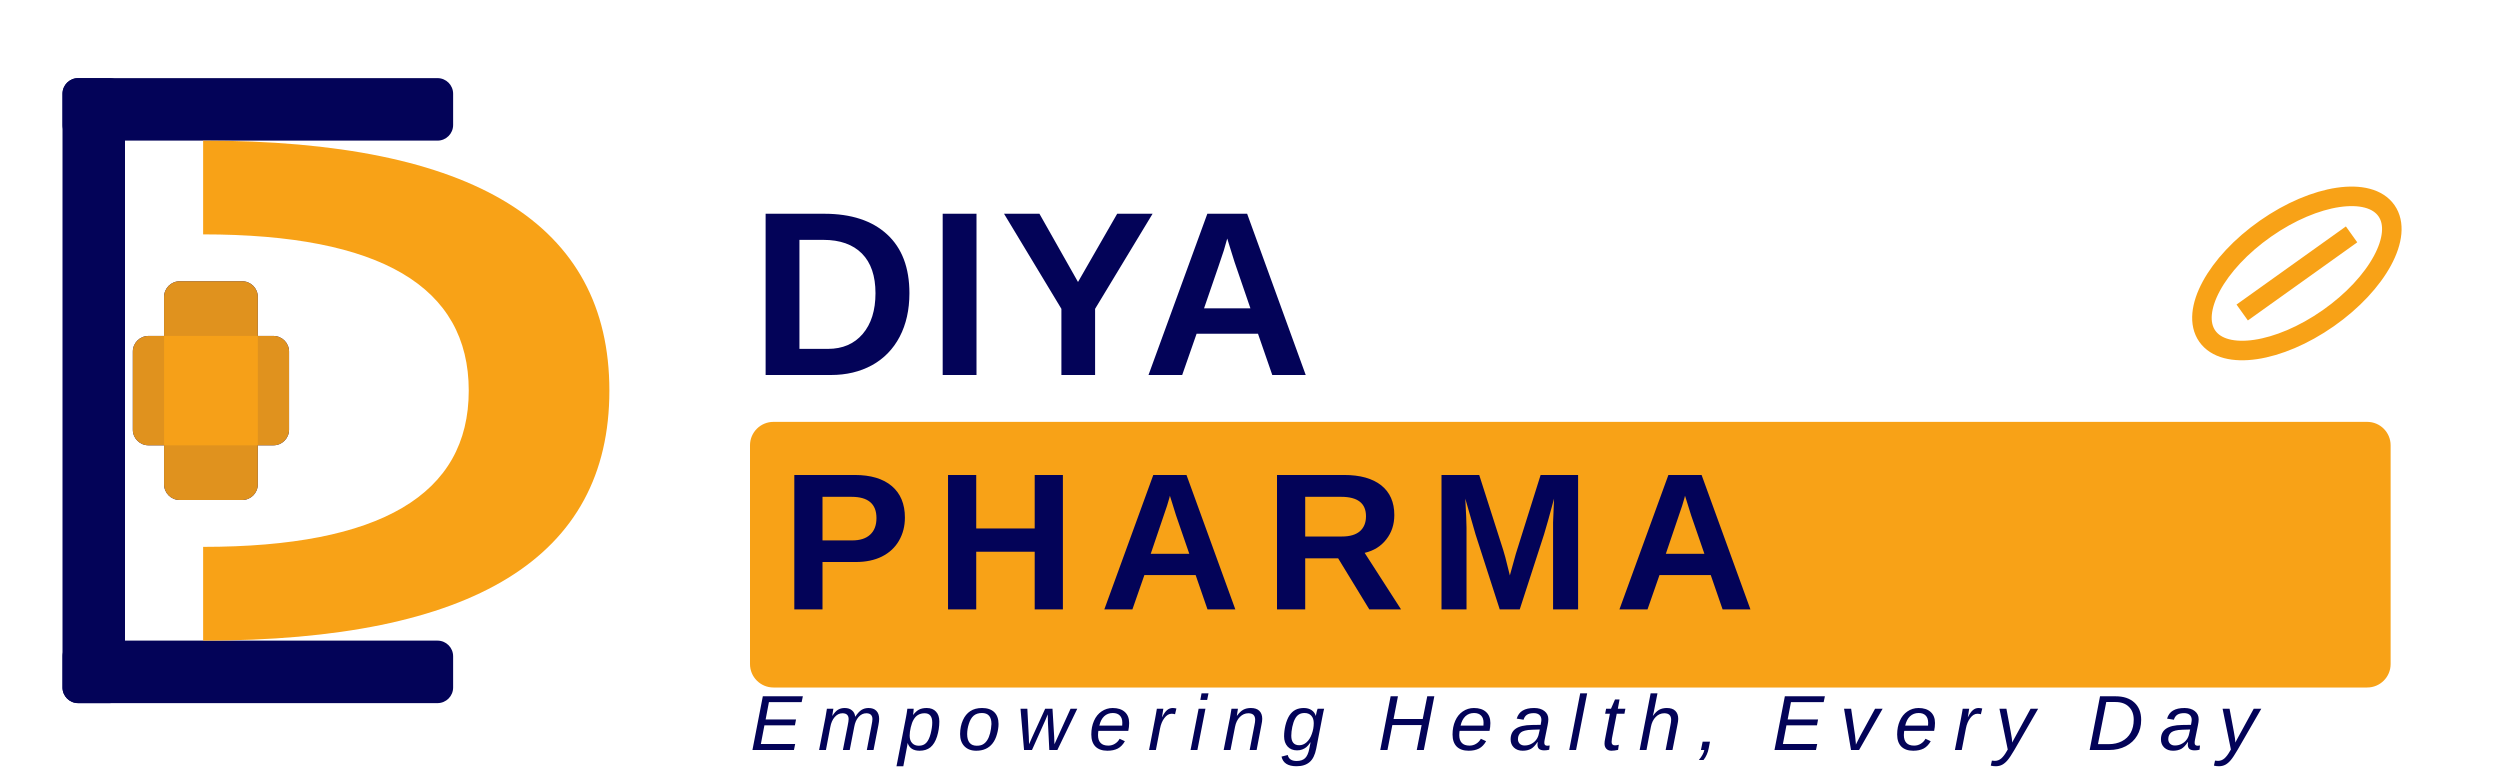
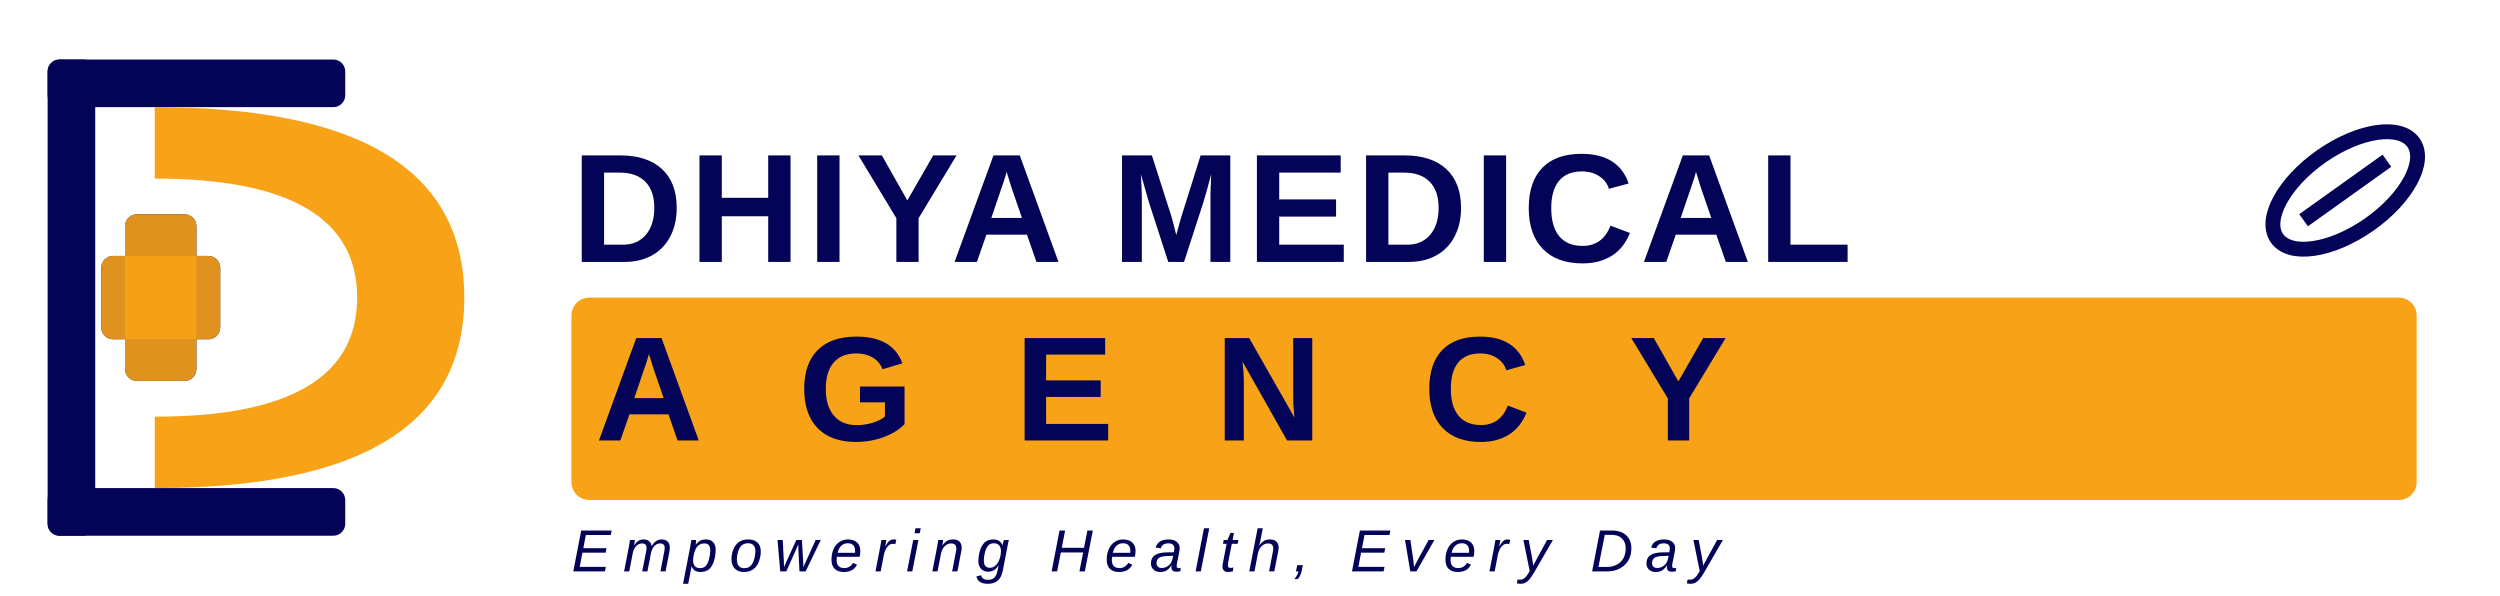
- <svg xmlns="http://www.w3.org/2000/svg" viewBox="0 0 320 100" width="320" height="100">
+ <svg xmlns="http://www.w3.org/2000/svg" viewBox="0 0 420 100" width="420" height="100">
  <rect x="8" y="10" width="8" height="80" fill="#030358" rx="2" />
  <rect x="8" y="10" width="50" height="8" fill="#030358" rx="2" />
  <rect x="8" y="82" width="50" height="8" fill="#030358" rx="2" />
  <path d="M26 18 Q78 18 78 50 Q78 82 26 82 L26 70 Q60 70 60 50 Q60 30 26 30 Z" fill="#f8a217" />
  <rect x="17" y="43" width="20" height="14" fill="#030358" rx="2" />
  <rect x="21" y="36" width="12" height="28" fill="#030358" rx="2" />
  <rect x="21" y="36" width="12" height="28" fill="#f8a217" rx="2" opacity="0.9" />
  <rect x="17" y="43" width="20" height="14" fill="#f8a217" rx="2" opacity="0.9" />
-   <text x="96" y="48" font-family="Arial Black, Arial, sans-serif" font-weight="900" font-size="30" fill="#030358" letter-spacing="1">DIYA</text>
-   <rect x="96" y="54" width="210" height="34" fill="#f8a217" rx="3" />
-   <text x="100" y="78" font-family="Arial Black, Arial, sans-serif" font-weight="900" font-size="25" fill="#030358" letter-spacing="3">PHARMA</text>
-   <ellipse cx="294" cy="35" rx="14" ry="7" fill="none" stroke="#f8a217" stroke-width="2.5" transform="rotate(-35 294 35)" />
-   <line x1="287" y1="40" x2="301" y2="30" stroke="#f8a217" stroke-width="2.5" />
+   <text x="96" y="44" font-family="Arial Black, Arial, sans-serif" font-weight="900" font-size="26" fill="#030358" letter-spacing="1">DHIYA MEDICAL</text>
+   <rect x="96" y="50" width="310" height="34" fill="#f8a217" rx="3" />
+   <text x="100" y="74" font-family="Arial Black, Arial, sans-serif" font-weight="900" font-size="25" fill="#030358" letter-spacing="5">A G E N C Y</text>
+   <ellipse cx="394" cy="32" rx="14" ry="7" fill="none" stroke="#030358" stroke-width="2.5" transform="rotate(-35 394 32)" />
+   <line x1="387" y1="37" x2="401" y2="27" stroke="#030358" stroke-width="2.5" />
  <text x="96" y="96" font-family="Arial, sans-serif" font-size="10" fill="#030358" letter-spacing="2" font-style="italic">Empowering Health, Every Day</text>
</svg>
